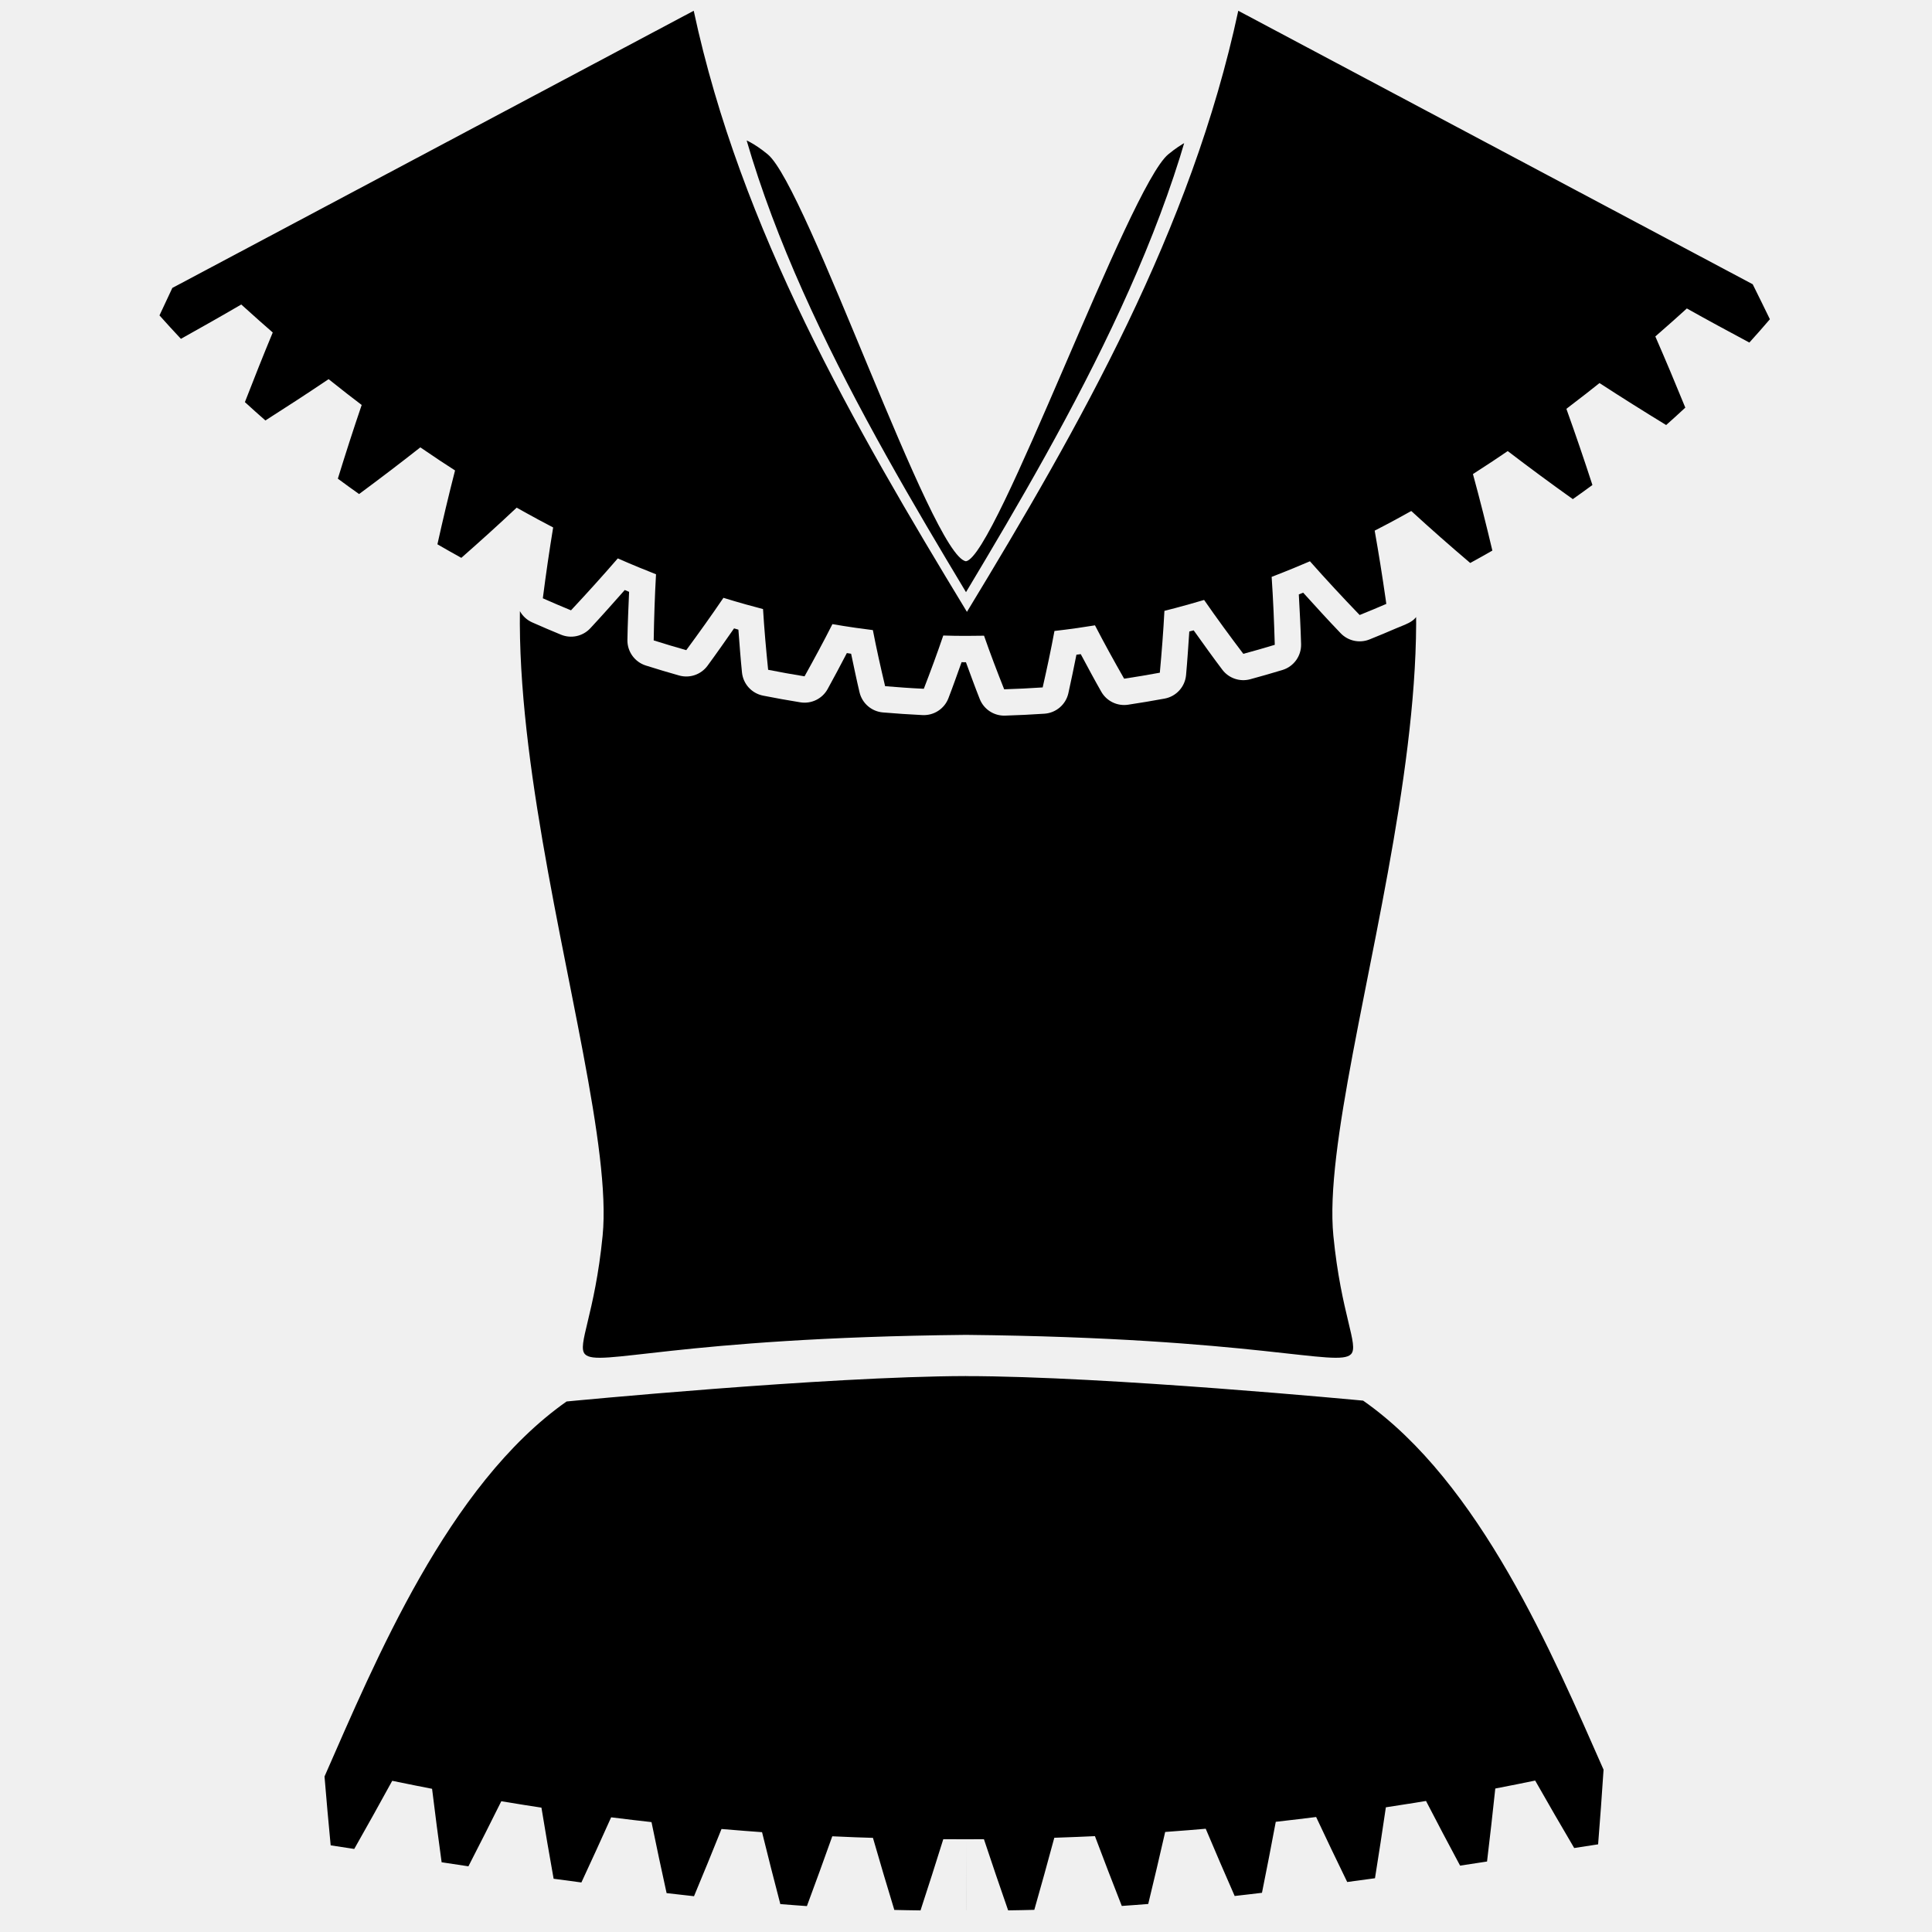
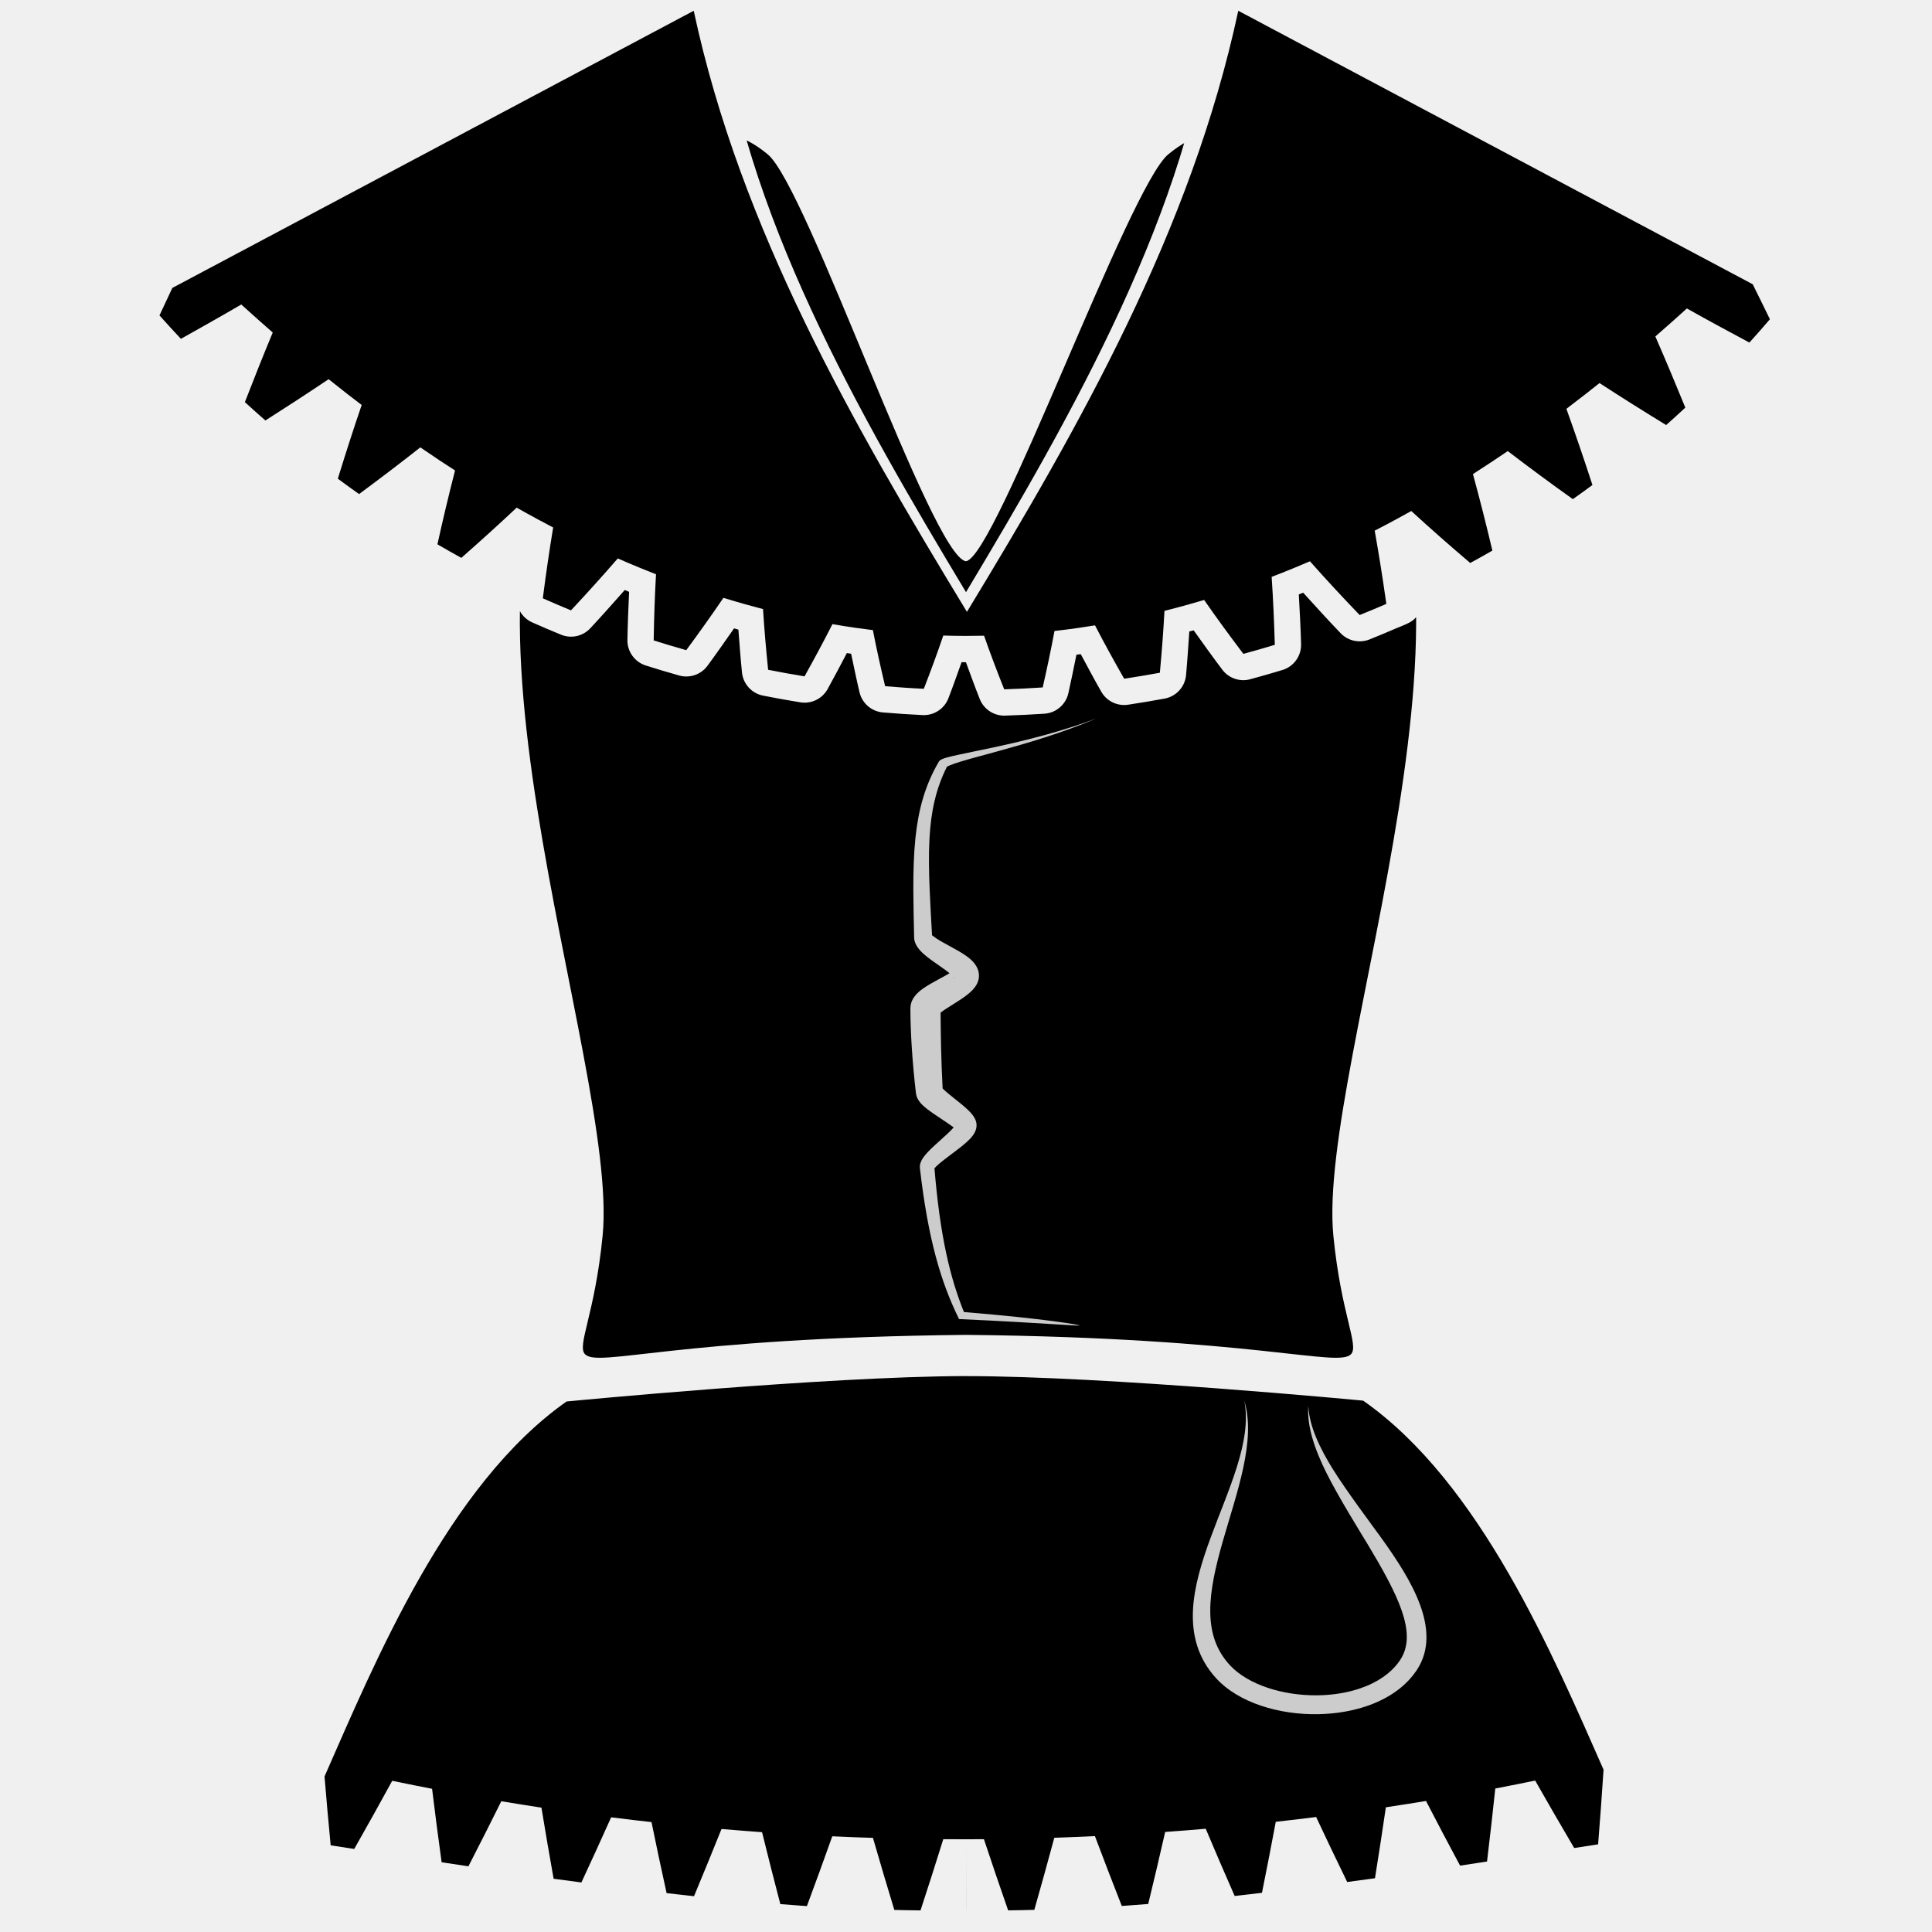
<svg xmlns="http://www.w3.org/2000/svg" xmlns:xlink="http://www.w3.org/1999/xlink" id="svg4689" version="1.1" viewBox="0 0 128 128" height="128" width="128">
  <defs id="defs4683">
    <linearGradient id="linearGradient887">
      <stop style="stop-color:#76d5a3;stop-opacity:1" offset="0" id="stop883" />
      <stop style="stop-color:#3cb215;stop-opacity:1" offset="1" id="stop885" />
    </linearGradient>
    <linearGradient xlink:href="#linearGradient887" id="linearGradient1023" gradientUnits="userSpaceOnUse" x1="25.958" y1="389.59" x2="25.958" y2="422.266" gradientTransform="translate(24.04163,0.3535534)" />
    <linearGradient id="linearGradient903-1">
      <stop style="stop-color:#6f6f6f;stop-opacity:1" offset="0" id="stop899-1" />
      <stop style="stop-color:#494949;stop-opacity:1" offset="1" id="stop901-30" />
    </linearGradient>
    <linearGradient xlink:href="#linearGradient903-1" id="linearGradient905-0" x1="70" y1="360.357" x2="79.121" y2="355" gradientUnits="userSpaceOnUse" />
    <linearGradient id="linearGradient903-4">
      <stop style="stop-color:#0958b8;stop-opacity:1" offset="0" id="stop899-14" />
      <stop style="stop-color:#0a2b8c;stop-opacity:1" offset="1" id="stop901-32" />
    </linearGradient>
    <linearGradient id="linearGradient887-4">
      <stop style="stop-color:#fff1b9;stop-opacity:1" offset="0" id="stop883-0" />
      <stop style="stop-color:#e8d376;stop-opacity:1" offset="1" id="stop885-4" />
    </linearGradient>
    <linearGradient xlink:href="#linearGradient887-4" id="linearGradient1028-4" gradientUnits="userSpaceOnUse" gradientTransform="translate(-89.89519,-137.9233)" x1="-8.886" y1="361.192" x2="-8.886" y2="383.013" />
    <linearGradient gradientTransform="translate(-50,-320)" gradientUnits="userSpaceOnUse" y2="355" x2="79.121" y1="360.357" x1="70" id="linearGradient905-2-8" xlink:href="#linearGradient903-4" />
    <clipPath clipPathUnits="userSpaceOnUse" id="clipPath1078-9">
      <path style="opacity:1;vector-effect:none;fill:#ba3420;fill-opacity:0.586;fill-rule:nonzero;stroke:#ffffff;stroke-width:0.25;stroke-linecap:round;stroke-linejoin:round;stroke-miterlimit:4;stroke-dasharray:none;stroke-dashoffset:0;stroke-opacity:0.934;paint-order:normal" d="m 9.9552727e-7,342.478 v 128 H 128 v -128 z M 49.148,343.23 a 0.625,0.625 0 0 1 0.604,0.492 c 2.744,12.691 8.251,23.433 14.139,33.973 5.887,-10.54 11.394,-21.282 14.139,-33.973 a 0.625,0.625 0 0 1 0.604,-0.492 0.625,0.625 0 0 1 0.301,0.072 l 29.896,15.893 a 0.625,0.625 0 0 1 0.178,0.963 c -11.15,12.798 -27.396,17.327 -45.002,19.441 a 0.625,0.625 0 0 1 -0.043,0.006 0.625,0.625 0 0 1 -0.02,0.002 0.625,0.625 0 0 1 -0.043,0.002 0.625,0.625 0 0 1 -0.039,-0.002 0.625,0.625 0 0 1 -0.023,0 0.625,0.625 0 0 1 -0.021,-0.002 c -0.014,-0.002 -0.027,-0.004 -0.041,-0.006 -17.606,-2.114 -33.852,-6.643 -45.002,-19.441 a 0.625,0.625 0 0 1 0.178,-0.963 l 29.896,-15.893 a 0.625,0.625 0 0 1 0.301,-0.072 z" id="path1080-4" />
    </clipPath>
    <clipPath clipPathUnits="userSpaceOnUse" id="clipPath2392">
      <path id="path2394" d="M -1.5416615e-4,342.478 V 470.478 H 128 V 342.478 H 79.097 c 0.118,0.028 0.232,0.071 0.34,0.127 l 28.098,14.938 c 0.265,0.141 0.48,0.362 0.613,0.631 0.314,0.635 0.632,1.275 0.945,1.924 0.248,0.514 0.168,1.125 -0.203,1.559 -0.377,0.441 -0.759,0.876 -1.146,1.304 -0.443,0.489 -1.162,0.614 -1.744,0.303 -0.845,-0.452 -1.688,-0.917 -2.531,-1.382 -0.067,0.06 -0.134,0.118 -0.201,0.177 0.42,0.98 0.84,1.961 1.243,2.948 0.225,0.553 0.086,1.187 -0.351,1.594 -0.356,0.332 -0.714,0.656 -1.072,0.974 -0.473,0.421 -1.165,0.483 -1.705,0.153 -0.941,-0.575 -1.87,-1.168 -2.797,-1.762 -0.01,0.007 -0.02,0.015 -0.031,0.022 -0.003,0.002 -0.006,0.003 -0.008,0.005 -0.057,0.044 -0.114,0.088 -0.171,0.132 0.373,1.065 0.747,2.131 1.097,3.206 0.191,0.588 -0.015,1.231 -0.512,1.599 -0.366,0.271 -0.734,0.534 -1.098,0.791 -0.498,0.352 -1.165,0.35 -1.662,-0.003 -0.932,-0.665 -1.846,-1.351 -2.758,-2.037 -0.072,0.048 -0.145,0.094 -0.217,0.142 0.28,1.065 0.561,2.13 0.815,3.204 0.145,0.618 -0.131,1.258 -0.681,1.575 -0.411,0.237 -0.824,0.469 -1.24,0.696 -0.522,0.284 -1.165,0.218 -1.618,-0.167 -0.843,-0.716 -1.044,-1.624 -1.864,-2.361 -0.074,0.04 -0.148,0.078 -0.222,0.118 0.152,0.903 0.162,1.857 0.292,2.768 0.27,0.087 -0.044,0.544 -0.031,0.635 0.012,0.91 -0.665,1.042 -1.257,1.299 -0.495,0.215 -0.993,0.423 -1.493,0.623 -0.543,0.217 -1.164,0.084 -1.57,-0.338 -0.698,-0.725 -1.374,-1.471 -2.05,-2.217 -0.079,0.033 -0.159,0.063 -0.238,0.095 0.049,0.904 0.099,1.809 0.124,2.713 0.018,0.648 -0.399,1.227 -1.019,1.415 -0.585,0.177 -1.171,0.346 -1.762,0.506 -0.565,0.152 -1.167,-0.053 -1.52,-0.52 -0.534,-0.706 -1.049,-1.429 -1.565,-2.151 -0.015,0.004 -0.03,0.007 -0.045,0.011 -9.89e-4,2.8e-4 -0.002,-2.8e-4 -0.003,0 -0.064,0.018 -0.128,0.034 -0.192,0.051 -0.054,0.796 -0.105,1.593 -0.177,2.383 -0.059,0.642 -0.538,1.166 -1.172,1.282 -0.658,0.12 -1.325,0.235 -2,0.335 -0.585,0.086 -1.164,-0.195 -1.457,-0.708 -0.386,-0.676 -0.753,-1.367 -1.122,-2.055 -0.079,0.011 -0.158,0.02 -0.237,0.031 -0.143,0.704 -0.283,1.409 -0.441,2.106 -0.14,0.619 -0.67,1.072 -1.303,1.116 -0.719,0.049 -1.438,0.082 -2.156,0.105 -0.604,0.019 -1.156,-0.343 -1.38,-0.905 -0.263,-0.662 -0.507,-1.338 -0.755,-2.011 -0.025,2e-5 -0.055,2.5e-4 -0.098,0 -0.047,-9e-5 -0.093,-0.003 -0.14,-0.003 -0.237,0.66 -0.469,1.322 -0.72,1.972 -0.223,0.577 -0.79,0.946 -1.407,0.918 -0.73,-0.034 -1.452,-0.086 -2.167,-0.145 -0.62,-0.051 -1.137,-0.496 -1.28,-1.101 -0.165,-0.696 -0.31,-1.401 -0.459,-2.105 -0.078,-0.011 -0.156,-0.025 -0.233,-0.037 -0.347,0.66 -0.692,1.322 -1.053,1.971 -0.294,0.528 -0.888,0.816 -1.485,0.72 -0.681,-0.11 -1.36,-0.231 -2.039,-0.366 -0.62,-0.123 -1.088,-0.636 -1.151,-1.266 -0.079,-0.775 -0.136,-1.557 -0.196,-2.338 -0.079,-0.022 -0.158,-0.047 -0.237,-0.069 -0.479,0.685 -0.957,1.371 -1.451,2.042 -0.355,0.483 -0.972,0.694 -1.549,0.531 -0.609,-0.172 -1.216,-0.353 -1.823,-0.546 -0.605,-0.193 -1.012,-0.759 -1.002,-1.394 0.015,-0.876 0.054,-1.753 0.092,-2.629 -0.079,-0.033 -0.158,-0.067 -0.237,-0.1 -0.623,0.703 -1.244,1.406 -1.884,2.092 -0.408,0.437 -1.044,0.577 -1.597,0.349 -0.525,-0.216 -1.052,-0.44 -1.576,-0.673 -0.58,-0.259 -0.922,-0.867 -0.841,-1.497 -0.004,0.028 -0.002,0.007 0.006,-0.056 0.122,-0.951 0.268,-1.892 0.414,-2.834 -0.006,-0.004 -0.013,-0.007 -0.019,-0.011 -0.067,-0.036 -0.134,-0.074 -0.201,-0.111 -0.754,0.695 -1.509,1.389 -2.278,2.066 -0.454,0.399 -1.11,0.472 -1.641,0.18 -0.449,-0.247 -0.895,-0.5 -1.338,-0.758 -0.539,-0.315 -0.813,-0.943 -0.678,-1.552 0.228,-1.028 0.48,-2.05 0.733,-3.071 -0.072,-0.048 -0.141,-0.097 -0.213,-0.145 -0.842,0.652 -1.685,1.303 -2.541,1.937 -0.497,0.368 -1.175,0.377 -1.681,0.021 -0.404,-0.284 -0.8,-0.573 -1.188,-0.86 -0.491,-0.363 -0.7,-0.996 -0.52,-1.58 0.318,-1.03 0.657,-2.055 0.997,-3.079 -0.069,-0.054 -0.137,-0.11 -0.206,-0.164 -0.864,0.572 -1.728,1.144 -2.6,1.7 -0.538,0.343 -1.238,0.289 -1.718,-0.13 -0.386,-0.337 -0.768,-0.679 -1.146,-1.026 -0.437,-0.4 -0.583,-1.027 -0.369,-1.58 0.373,-0.96 0.761,-1.917 1.15,-2.873 -0.066,-0.059 -0.131,-0.118 -0.196,-0.177 -0.801,0.46 -1.604,0.92 -2.406,1.369 -0.576,0.323 -1.298,0.211 -1.75,-0.271 -0.402,-0.428 -0.801,-0.865 -1.196,-1.309 -0.379,-0.426 -0.47,-1.037 -0.232,-1.555 0.236,-0.513 0.474,-1.014 0.707,-1.51 0.132,-0.281 0.352,-0.513 0.626,-0.659 l 28.478,-15.139 c 0.105,-0.056 0.217,-0.099 0.333,-0.127 z m 49.357,0 c 0.537,0.13 0.951,0.555 1.068,1.095 1.145,11.141 7.732,22.514 13.466,32.057 5.719,-9.537 12.319,-21.064 13.466,-32.057 0.116,-0.54 0.532,-0.966 1.069,-1.095 z" style="opacity:1;vector-effect:none;fill:#ba3420;fill-opacity:0.586;fill-rule:nonzero;stroke:#ffffff;stroke-width:0.25;stroke-linecap:round;stroke-linejoin:round;stroke-miterlimit:4;stroke-dasharray:none;stroke-dashoffset:0;stroke-opacity:0.934;paint-order:normal" />
    </clipPath>
  </defs>
  <g style="opacity:1" transform="translate(0,-536.7083)" id="layer1">
    <use style="display:inline" x="0" y="0" xlink:href="#use957" id="use959" transform="translate(0,169.7083)" width="100%" height="100%" />
    <use x="0" y="0" xlink:href="#use959" id="use962" transform="matrix(-1,0,0,1,128,0)" width="100%" height="100%" />
  </g>
  <g transform="translate(0,-372)" id="layer4" style="display:inline">
    <use x="0" y="0" xlink:href="#use955" id="use957" width="100%" height="100%" transform="translate(0,5)" />
    <use x="0" y="0" xlink:href="#use953" id="use955" width="100%" height="100%" transform="translate(0,5)" />
    <use x="0" y="0" xlink:href="#use951" id="use953" width="100%" height="100%" transform="translate(0,5)" />
    <path transform="matrix(1.212977,0,0,1.212977,-13.49786,-44.39784)" style="opacity:1;vector-effect:none;fill:#000000;fill-opacity:1;fill-rule:nonzero;stroke:none;stroke-width:0.206;stroke-linecap:round;stroke-linejoin:round;stroke-miterlimit:4;stroke-dasharray:none;stroke-dashoffset:0;stroke-opacity:1;paint-order:normal" clip-path="url(#clipPath2392)" d="m 84.92,417.251 c 0.452,-0.476 -0.541,-2.165 -0.964,-6.472 -0.928,-9.447 10.3,-37.388 0.446,-45.991 -4.857,-4.241 -3.57,-17.908 -9.461,-13.075 -2.154,1.767 -9.408,21.99 -11.051,22.228 -1.861,-0.238 -8.678,-20.461 -10.832,-22.228 -5.892,-4.833 -4.604,8.834 -9.461,13.075 -9.853,8.603 1.375,36.544 0.446,45.991 -0.423,4.307 -1.416,5.995 -0.964,6.472 0.714,0.753 4.927,-0.894 20.811,-1.055 15.883,0.161 20.315,1.808 21.029,1.055 z" id="path5060" />
    <use x="0" y="0" xlink:href="#use949" id="use951" width="100%" height="100%" transform="translate(0,5)" />
    <use x="0" y="0" xlink:href="#path919" id="use949" width="100%" height="100%" transform="translate(0,5)" />
    <path id="path919" d="m 105.456,560.534 c 5.657,-1.319 13.108,-2.896 19.085,-6.187 L 119.591,538.045 c -5.854,2.38 -4.238,1.952 -10.6,4.411 z" style="opacity:1;vector-effect:none;fill:#a0a0a0;fill-opacity:1;fill-rule:nonzero;stroke:#000000;stroke-width:2;stroke-linecap:round;stroke-linejoin:round;stroke-miterlimit:4;stroke-dasharray:none;stroke-dashoffset:0;stroke-opacity:1;paint-order:normal" />
    <g style="opacity:1" transform="translate(-148.7811,-274.6184)" id="layer1-7" />
    <g transform="translate(-148.7811,-109.9101)" id="layer3-0" style="opacity:1" />
    <g transform="translate(-148.7811,-109.9101)" id="layer2-9" style="opacity:1" />
    <circle style="opacity:1;fill:#c18e1c;fill-opacity:1;stroke:#000000;stroke-width:0.25;stroke-linecap:round;stroke-linejoin:round" id="circle2495" cx="-22.037" cy="389.549" r="9.091" />
    <circle r="9.091" cy="413.02" cx="-22.037" id="circle2544" style="opacity:1;fill:#3db217;fill-opacity:1;stroke:#000000;stroke-width:0.25;stroke-linecap:round;stroke-linejoin:round" />
    <circle style="opacity:1;fill:#6f6f6f;fill-opacity:1;stroke:#000000;stroke-width:0.25;stroke-linecap:round;stroke-linejoin:round" id="circle2546" cx="-22.037" cy="436.49" r="9.091" />
    <circle r="9.091" cy="459.961" cx="-22.037" id="circle2548" style="opacity:1;fill:#ba3420;fill-opacity:1;stroke:#000000;stroke-width:0.25;stroke-linecap:round;stroke-linejoin:round" />
    <circle style="opacity:1;vector-effect:none;fill:#0958b8;fill-opacity:1;stroke:#000000;stroke-width:0.025;stroke-linecap:round;stroke-linejoin:round;stroke-miterlimit:4;stroke-dasharray:none;stroke-dashoffset:0;stroke-opacity:1" id="circle2550" cx="-22.037" cy="483.432" r="9.091" />
    <path d="m -38.638,389.388 c 4e-6,5.021 -4.07,9.091 -9.091,9.091 -5.021,0 -9.091,-4.07 -9.091,-9.091 10e-7,-5.021 4.07,-9.091 9.091,-9.091 5.021,0 9.091,4.07 9.091,9.091" style="opacity:1;fill:none;fill-opacity:1;stroke:#000000;stroke-width:5;stroke-linecap:round;stroke-linejoin:round;stroke-miterlimit:4;stroke-dasharray:none" id="circle2495-7" />
    <path d="m -38.638,389.388 c 4e-6,5.021 -4.07,9.091 -9.091,9.091 -5.021,0 -9.091,-4.07 -9.091,-9.091 10e-7,-5.021 4.07,-9.091 9.091,-9.091 5.021,0 9.091,4.07 9.091,9.091" style="opacity:1;fill:none;fill-opacity:1;stroke:#000000;stroke-width:5;stroke-linecap:round;stroke-linejoin:round;stroke-miterlimit:4;stroke-dasharray:none" id="circle2495-7-0" />
    <path transform="translate(3.75,213.7141)" id="path5084" d="m 64,453.154 c 38.303,-2.218 45.495,-32.576 41.182,-59.718 C 102.543,376.822 87.045,364.673 64,364.268 m 0,88.887 C 25.697,450.936 18.506,420.579 22.818,393.436 25.457,376.822 40.955,364.673 64,364.268" style="opacity:1;vector-effect:none;fill:#333333;fill-opacity:1;fill-rule:nonzero;stroke:#333333;stroke-width:1;stroke-linecap:round;stroke-linejoin:round;stroke-miterlimit:4;stroke-dasharray:none;stroke-dashoffset:0;stroke-opacity:1;paint-order:normal" />
    <use x="0" y="0" xlink:href="#use957" id="use964" transform="matrix(-1,0,0,1,128,0)" width="100%" height="100%" />
    <use x="0" y="0" xlink:href="#use955" id="use966" transform="matrix(-1,0,0,1,128,0)" width="100%" height="100%" />
    <use x="0" y="0" xlink:href="#use953" id="use968" transform="matrix(-1,0,0,1,128,0)" width="100%" height="100%" />
    <use x="0" y="0" xlink:href="#use951" id="use970" transform="matrix(-1,0,0,1,128,0)" width="100%" height="100%" />
    <use x="0" y="0" xlink:href="#use949" id="use972" transform="matrix(-1,0,0,1,128,0)" width="100%" height="100%" />
    <use x="0" y="0" xlink:href="#path919" id="use974" transform="matrix(-1,0,0,1,128,0)" width="100%" height="100%" />
    <path style="opacity:1;vector-effect:none;fill:#3a3a3a;fill-opacity:1;fill-rule:nonzero;stroke:#000000;stroke-width:0.25;stroke-linecap:round;stroke-linejoin:round;stroke-miterlimit:4;stroke-dasharray:none;stroke-dashoffset:0;stroke-opacity:1;paint-order:normal" d="m -4.708,506.963 1.261,-1.7e-4 v 2.435 1.009 l -2.579,1.7e-4 z m -4.836,3.444 v -3.444 h 0.972 l 1.398,3.444 z" id="path956" />
    <path style="opacity:1;vector-effect:none;fill:#3a3a3a;fill-opacity:1;fill-rule:nonzero;stroke:#000000;stroke-width:0.25;stroke-linecap:round;stroke-linejoin:round;stroke-miterlimit:4;stroke-dasharray:none;stroke-dashoffset:0;stroke-opacity:1;paint-order:normal" d="m 52.778,486.865 c 0.414,0.064 0.828,0.128 1.243,0.19 l -0.365,2.41 -0.151,0.999 c -0.856,-0.13 -1.712,-0.263 -2.566,-0.398 0.616,-1.066 1.23,-2.132 1.839,-3.201 z m -5.326,2.636 0.556,-3.399 c 0.32,0.052 0.64,0.104 0.959,0.156 0.275,1.208 0.552,2.416 0.833,3.625 -0.784,-0.126 -1.567,-0.254 -2.348,-0.382 z m 11.334,-1.768 c 0.414,0.054 0.828,0.108 1.241,0.159 l -0.302,2.417 -0.125,1.002 c -0.862,-0.107 -1.724,-0.221 -2.583,-0.339 0.596,-1.078 1.186,-2.157 1.769,-3.239 z m -5.281,2.73 0.516,-3.409 c 0.319,0.048 0.639,0.096 0.958,0.144 0.291,1.205 0.587,2.409 0.89,3.613 -0.789,-0.113 -1.577,-0.229 -2.365,-0.348 z m 11.281,-2.046 c 0.413,0.039 0.827,0.076 1.24,0.11 l -0.204,2.424 -0.084,1.005 c -0.868,-0.073 -1.736,-0.154 -2.602,-0.243 0.56,-1.096 1.111,-2.195 1.65,-3.297 z m -5.186,2.894 0.427,-3.419 c 0.319,0.04 0.638,0.079 0.957,0.117 0.323,1.195 0.655,2.389 0.997,3.581 -0.795,-0.088 -1.589,-0.181 -2.381,-0.28 z m 11.181,-2.481 c 0.413,0.017 0.826,0.032 1.239,0.043 l -0.071,2.432 -0.029,1.008 c -0.875,-0.026 -1.748,-0.063 -2.62,-0.11 0.508,-1.121 1.002,-2.245 1.481,-3.373 z m -5.043,3.126 0.288,-3.429 c 0.319,0.027 0.637,0.052 0.956,0.077 0.371,1.179 0.755,2.355 1.154,3.53 -0.8,-0.051 -1.6,-0.111 -2.398,-0.178 z m 11.027,-3.073 c 0.412,-0.011 0.823,-0.025 1.235,-0.043 l 0.103,2.435 0.043,1.009 c -0.879,0.037 -1.759,0.06 -2.638,0.068 0.438,-1.153 0.857,-2.309 1.258,-3.469 z m -4.846,3.43 0.1,-3.44 c 0.318,0.009 0.637,0.017 0.955,0.023 0.436,1.156 0.888,2.309 1.359,3.459 -0.806,-0.004 -1.611,-0.018 -2.415,-0.042 z m 10.805,-3.819 c 0.409,-0.043 0.818,-0.089 1.226,-0.139 l 0.296,2.418 0.123,1.002 c -0.874,0.107 -1.751,0.199 -2.628,0.276 0.348,-1.184 0.676,-2.37 0.984,-3.557 z m -4.579,3.79 -0.146,-3.443 c 0.317,-0.013 0.635,-0.029 0.952,-0.046 0.519,1.122 1.058,2.239 1.617,3.351 -0.807,0.059 -1.615,0.105 -2.423,0.139 z m 10.475,-4.656 c 0.403,-0.077 0.805,-0.157 1.207,-0.241 l 0.498,2.382 0.206,0.987 c -0.863,0.181 -1.728,0.346 -2.597,0.495 0.25,-1.208 0.479,-2.415 0.685,-3.623 z m -4.252,4.147 -0.418,-3.42 c 0.315,-0.038 0.629,-0.079 0.943,-0.121 0.606,1.077 1.233,2.146 1.881,3.207 -0.8,0.124 -1.602,0.236 -2.406,0.334 z m 10.036,-5.514 c 0.394,-0.112 0.786,-0.228 1.177,-0.347 l 0.71,2.326 0.294,0.964 c -0.844,0.258 -1.692,0.499 -2.545,0.723 0.144,-1.224 0.265,-2.446 0.363,-3.666 z m -3.873,4.495 -0.705,-3.369 c 0.31,-0.065 0.619,-0.131 0.927,-0.2 0.694,1.02 1.41,2.031 2.147,3.03 -0.787,0.193 -1.577,0.373 -2.37,0.539 z m 9.495,-6.386 c 0.381,-0.149 0.76,-0.302 1.138,-0.459 l 0.932,2.25 0.386,0.932 c -0.818,0.338 -1.642,0.659 -2.471,0.962 0.029,-1.232 0.035,-2.461 0.016,-3.685 z m -3.44,4.833 -1.005,-3.289 c 0.302,-0.092 0.603,-0.187 0.903,-0.283 0.783,0.952 1.588,1.893 2.415,2.82 -0.767,0.265 -1.538,0.516 -2.314,0.753 z" id="path967" transform="translate(-3.107233,26.08991)" />
-     <path style="opacity:1;vector-effect:none;fill:#000000;fill-opacity:1;fill-rule:nonzero;stroke:none;stroke-width:0.25;stroke-linecap:round;stroke-linejoin:round;stroke-miterlimit:4;stroke-dasharray:none;stroke-dashoffset:0;stroke-opacity:1;paint-order:normal" d="M 45.961 0.713 L 11.418 19.076 C 11.133 19.682 10.847 20.287 10.566 20.896 C 11.035 21.423 11.509 21.94 11.986 22.449 C 13.326 21.7 14.663 20.946 15.984 20.174 C 16.374 20.527 16.765 20.878 17.158 21.227 C 17.462 21.495 17.765 21.763 18.07 22.029 C 17.435 23.555 16.825 25.095 16.225 26.641 C 16.675 27.053 17.127 27.459 17.584 27.857 C 18.993 26.959 20.392 26.05 21.771 25.121 C 22.18 25.448 22.591 25.773 23.004 26.094 C 23.322 26.341 23.642 26.586 23.963 26.83 C 23.411 28.446 22.888 30.075 22.383 31.713 C 22.85 32.058 23.319 32.4 23.791 32.732 C 25.16 31.718 26.516 30.689 27.848 29.639 C 28.277 29.933 28.707 30.225 29.141 30.512 C 29.475 30.733 29.811 30.951 30.148 31.168 C 29.732 32.787 29.344 34.42 28.98 36.061 C 29.506 36.367 30.034 36.667 30.564 36.959 C 31.807 35.867 33.032 34.761 34.23 33.633 C 34.681 33.888 35.134 34.137 35.59 34.383 L 35.59 34.385 C 35.941 34.574 36.294 34.761 36.648 34.945 C 36.397 36.477 36.171 38.018 35.973 39.568 C 35.97 39.592 35.968 39.615 35.965 39.639 C 36.584 39.914 37.206 40.179 37.83 40.436 C 38.886 39.305 39.923 38.161 40.93 36.996 C 41.402 37.203 41.878 37.405 42.355 37.602 C 42.723 37.753 43.093 37.902 43.463 38.047 C 43.38 39.501 43.334 40.962 43.309 42.428 C 44.026 42.655 44.745 42.87 45.467 43.074 C 46.31 41.929 47.136 40.776 47.93 39.607 C 48.421 39.759 48.914 39.904 49.408 40.043 C 49.789 40.15 50.17 40.252 50.553 40.352 C 50.635 41.691 50.754 43.033 50.891 44.375 C 51.693 44.534 52.497 44.678 53.303 44.809 C 53.94 43.663 54.562 42.512 55.15 41.35 C 55.653 41.437 56.157 41.517 56.662 41.59 C 57.051 41.646 57.44 41.698 57.83 41.746 C 58.07 42.986 58.347 44.224 58.641 45.461 C 59.495 45.532 60.35 45.594 61.205 45.633 C 61.657 44.462 62.093 43.288 62.494 42.105 C 62.958 42.12 63.421 42.128 63.885 42.129 C 63.929 42.129 63.975 42.129 64.02 42.129 C 64.412 42.13 64.803 42.126 65.195 42.117 C 65.609 43.307 66.061 44.49 66.529 45.668 C 67.381 45.642 68.231 45.601 69.08 45.543 C 69.363 44.297 69.63 43.051 69.861 41.803 C 70.367 41.745 70.872 41.681 71.377 41.609 C 71.766 41.554 72.157 41.494 72.545 41.43 C 73.159 42.618 73.809 43.795 74.477 44.965 C 75.267 44.848 76.056 44.712 76.842 44.568 C 76.967 43.202 77.075 41.834 77.146 40.471 C 77.643 40.346 78.139 40.214 78.633 40.076 L 78.633 40.078 C 79.014 39.972 79.396 39.862 79.775 39.748 C 80.61 40.954 81.482 42.14 82.373 43.318 C 83.071 43.13 83.765 42.931 84.457 42.721 C 84.415 41.215 84.351 39.713 84.25 38.219 C 84.731 38.034 85.211 37.844 85.688 37.648 C 86.055 37.497 86.422 37.343 86.787 37.186 C 87.854 38.393 88.956 39.578 90.08 40.746 C 90.671 40.509 91.26 40.264 91.846 40.01 C 91.829 39.892 91.814 39.774 91.797 39.656 C 91.581 38.148 91.34 36.647 91.076 35.156 C 91.536 34.92 91.994 34.68 92.449 34.434 C 92.8 34.244 93.152 34.051 93.5 33.855 C 94.776 35.025 96.079 36.172 97.406 37.299 C 97.898 37.031 98.387 36.757 98.873 36.477 C 98.471 34.776 98.044 33.086 97.586 31.408 C 98.023 31.129 98.46 30.844 98.893 30.557 C 99.227 30.335 99.559 30.111 99.891 29.885 C 101.305 30.967 102.744 32.028 104.203 33.068 C 104.638 32.761 105.072 32.451 105.502 32.133 C 104.951 30.439 104.377 28.756 103.777 27.086 C 104.193 26.771 104.608 26.451 105.02 26.129 L 105.02 26.131 C 105.337 25.883 105.655 25.631 105.971 25.379 C 107.425 26.325 108.899 27.25 110.387 28.16 C 110.813 27.781 111.237 27.397 111.656 27.006 C 111.011 25.424 110.351 23.851 109.67 22.291 C 110.066 21.946 110.461 21.6 110.854 21.25 C 111.156 20.98 111.458 20.708 111.758 20.436 C 113.127 21.205 114.511 21.953 115.9 22.695 C 116.359 22.189 116.812 21.673 117.26 21.15 C 116.885 20.374 116.503 19.603 116.121 18.832 L 82.039 0.713 C 78.932 15.223 71.572 28.165 64.062 40.537 C 56.553 28.165 49.068 15.223 45.961 0.713 z " transform="translate(0,372)" id="path954" />
-     <rect style="opacity:1;vector-effect:none;fill:#000000;fill-opacity:1;fill-rule:nonzero;stroke:none;stroke-width:0.25;stroke-linecap:round;stroke-linejoin:round;stroke-miterlimit:4;stroke-dasharray:none;stroke-dashoffset:0;stroke-opacity:1;paint-order:normal" id="rect1015" width="128" height="5" x="-128" y="351" transform="scale(-1,1)" />
-     <path style="opacity:1;vector-effect:none;fill:#000000;fill-opacity:1;fill-rule:nonzero;stroke:none;stroke-width:0.25;stroke-linecap:round;stroke-linejoin:round;stroke-miterlimit:4;stroke-dasharray:none;stroke-dashoffset:0;stroke-opacity:1;paint-order:normal" clip-path="none" d="M 64,91.168 C 54.703,91.188 37.537,92.852 37.537,92.852 29.666,98.387 24.851,110.086 21.5,117.697 c 0.126,1.52 0.26,3.041 0.408,4.562 0.52,0.079 1.042,0.159 1.562,0.238 0.85,-1.5 1.691,-3.004 2.516,-4.514 0.496,0.103 0.993,0.204 1.49,0.303 0.383,0.076 0.767,0.152 1.15,0.227 0.197,1.622 0.41,3.244 0.633,4.867 0.592,0.09 1.183,0.178 1.775,0.268 0.736,-1.433 1.464,-2.87 2.178,-4.311 0.5,0.083 1.001,0.165 1.502,0.244 0.386,0.061 0.772,0.121 1.158,0.18 0.255,1.571 0.527,3.141 0.807,4.711 0.613,0.086 1.227,0.163 1.84,0.246 0.666,-1.436 1.327,-2.874 1.971,-4.316 0.503,0.063 1.006,0.125 1.51,0.184 0.388,0.046 0.776,0.09 1.164,0.133 0.319,1.569 0.656,3.138 1,4.705 0.605,0.07 1.211,0.141 1.816,0.205 0.617,-1.482 1.228,-2.965 1.822,-4.453 0.505,0.043 1.01,0.084 1.516,0.123 0.39,0.03 0.78,0.06 1.17,0.088 0.39,1.589 0.796,3.177 1.211,4.764 0.587,0.044 1.173,0.095 1.76,0.133 0.571,-1.54 1.134,-3.08 1.682,-4.625 0.506,0.023 1.013,0.045 1.52,0.065 0.391,0.015 0.783,0.027 1.174,0.039 0.458,1.594 0.932,3.185 1.416,4.775 0.579,0.013 1.157,0.026 1.736,0.031 0.513,-1.571 1.019,-3.142 1.508,-4.717 0.507,0.004 1.015,0.005 1.521,0.004 0.391,-5.8e-4 0.781,-0.001 1.172,-0.004 0.52,1.574 1.058,3.145 1.604,4.715 0.579,-0.005 1.157,-0.022 1.734,-0.035 0.452,-1.59 0.897,-3.182 1.324,-4.775 0.507,-0.017 1.013,-0.036 1.52,-0.057 0.391,-0.016 0.781,-0.033 1.172,-0.051 0.579,1.545 1.176,3.086 1.779,4.625 0.585,-0.038 1.168,-0.086 1.752,-0.131 0.385,-1.59 0.762,-3.18 1.123,-4.771 0.506,-0.036 1.01,-0.075 1.516,-0.115 0.39,-0.031 0.78,-0.064 1.17,-0.098 0.625,1.489 1.269,2.973 1.918,4.455 0.603,-0.065 1.206,-0.141 1.809,-0.211 0.314,-1.568 0.623,-3.134 0.914,-4.703 0.504,-0.056 1.006,-0.115 1.51,-0.176 0.388,-0.047 0.776,-0.094 1.164,-0.143 0.672,1.44 1.363,2.874 2.059,4.307 0.613,-0.084 1.227,-0.163 1.84,-0.25 0.25,-1.566 0.493,-3.133 0.721,-4.699 0.501,-0.076 1.001,-0.154 1.502,-0.234 v 0.002 c 0.386,-0.062 0.772,-0.125 1.158,-0.189 0.739,1.433 1.495,2.86 2.258,4.285 0.595,-0.091 1.19,-0.181 1.785,-0.273 0.193,-1.612 0.378,-3.224 0.547,-4.836 0.498,-0.096 0.995,-0.193 1.492,-0.293 0.383,-0.077 0.767,-0.155 1.15,-0.234 0.848,1.495 1.711,2.984 2.586,4.469 0.528,-0.082 1.056,-0.163 1.584,-0.244 0.133,-1.65 0.253,-3.299 0.361,-4.947 -3.361,-7.61 -8.169,-19.018 -15.928,-24.449 0,0 -17.013,-1.625 -26.311,-1.625 z m 0.016,30.688 0.004,3.705 0.002,0.998 c 6.52e-4,1e-5 0.001,-10e-6 0.002,0 z m -14.697,-0.557 z m -14.604,-1.717 z" transform="translate(0,372)" id="path1082" />
+     <path style="opacity:1;vector-effect:none;fill:#000000;fill-opacity:1;fill-rule:nonzero;stroke:none;stroke-width:0.25;stroke-linecap:round;stroke-linejoin:round;stroke-miterlimit:4;stroke-dasharray:none;stroke-dashoffset:0;stroke-opacity:1;paint-order:normal" d="M 45.961,0.713 11.418,19.076 c -0.285,0.606 -0.571,1.211 -0.852,1.82 0.468,0.526 0.942,1.044 1.42,1.553 1.339,-0.749 2.677,-1.503 3.998,-2.275 0.39,0.353 0.78,0.704 1.174,1.053 0.303,0.269 0.606,0.537 0.912,0.803 -0.635,1.526 -1.246,3.065 -1.846,4.611 0.45,0.412 0.903,0.818 1.359,1.217 1.409,-0.898 2.808,-1.807 4.188,-2.736 0.409,0.327 0.82,0.652 1.232,0.973 0.318,0.248 0.638,0.493 0.959,0.736 -0.552,1.616 -1.075,3.245 -1.58,4.883 0.467,0.345 0.936,0.688 1.408,1.02 1.369,-1.015 2.725,-2.044 4.057,-3.094 0.429,0.294 0.859,0.586 1.293,0.873 0.334,0.221 0.671,0.44 1.008,0.656 -0.417,1.619 -0.804,3.252 -1.168,4.893 0.526,0.307 1.054,0.607 1.584,0.898 1.242,-1.092 2.467,-2.198 3.666,-3.326 0.451,0.255 0.904,0.504 1.359,0.75 v 0.002 c 0.351,0.19 0.704,0.376 1.059,0.561 -0.252,1.532 -0.477,3.072 -0.676,4.623 -0.003,0.023 -0.005,0.047 -0.008,0.07 0.619,0.275 1.241,0.54 1.865,0.797 1.056,-1.131 2.093,-2.275 3.1,-3.439 0.473,0.207 0.949,0.409 1.426,0.605 0.368,0.151 0.737,0.301 1.107,0.445 -0.083,1.454 -0.129,2.915 -0.154,4.381 0.717,0.228 1.437,0.443 2.158,0.646 0.843,-1.145 1.669,-2.298 2.463,-3.467 0.491,0.151 0.984,0.297 1.479,0.436 0.381,0.107 0.762,0.209 1.145,0.309 0.082,1.339 0.201,2.681 0.338,4.023 0.803,0.159 1.607,0.303 2.412,0.434 0.637,-1.146 1.259,-2.296 1.848,-3.459 0.503,0.087 1.007,0.167 1.512,0.24 0.389,0.057 0.778,0.108 1.168,0.156 0.24,1.239 0.517,2.478 0.811,3.715 0.855,0.071 1.709,0.133 2.564,0.172 0.452,-1.171 0.888,-2.345 1.289,-3.527 0.464,0.014 0.927,0.023 1.391,0.023 0.045,2.55e-4 0.09,-1.33e-4 0.135,0 0.392,0.001 0.784,-0.003 1.176,-0.012 0.414,1.19 0.866,2.373 1.334,3.551 0.852,-0.026 1.701,-0.067 2.551,-0.125 0.283,-1.246 0.55,-2.492 0.781,-3.74 0.506,-0.058 1.011,-0.121 1.516,-0.193 0.389,-0.056 0.78,-0.116 1.168,-0.18 0.614,1.189 1.264,2.365 1.932,3.535 0.79,-0.117 1.579,-0.253 2.365,-0.396 0.126,-1.367 0.233,-2.734 0.305,-4.098 0.497,-0.125 0.992,-0.257 1.486,-0.395 v 0.002 c 0.381,-0.106 0.763,-0.216 1.143,-0.33 0.835,1.206 1.706,2.392 2.598,3.57 0.698,-0.188 1.392,-0.387 2.084,-0.598 C 84.415,41.215 84.351,39.713 84.25,38.219 c 0.481,-0.184 0.961,-0.375 1.438,-0.57 0.368,-0.151 0.734,-0.305 1.1,-0.463 1.067,1.208 2.169,2.392 3.293,3.561 0.591,-0.237 1.18,-0.482 1.766,-0.736 -0.016,-0.118 -0.032,-0.236 -0.049,-0.354 -0.215,-1.509 -0.456,-3.009 -0.721,-4.5 0.46,-0.237 0.918,-0.477 1.373,-0.723 0.351,-0.19 0.702,-0.383 1.051,-0.578 1.276,1.17 2.579,2.316 3.906,3.443 0.492,-0.268 0.981,-0.542 1.467,-0.822 -0.402,-1.701 -0.83,-3.391 -1.287,-5.068 0.437,-0.279 0.874,-0.564 1.307,-0.852 0.334,-0.222 0.667,-0.446 0.998,-0.672 1.414,1.082 2.853,2.143 4.312,3.184 0.435,-0.307 0.869,-0.617 1.299,-0.936 -0.551,-1.694 -1.125,-3.377 -1.725,-5.047 0.416,-0.315 0.83,-0.635 1.242,-0.957 v 0.002 c 0.318,-0.248 0.636,-0.5 0.951,-0.752 1.455,0.946 2.928,1.871 4.416,2.781 0.427,-0.379 0.85,-0.763 1.27,-1.154 -0.645,-1.581 -1.305,-3.155 -1.986,-4.715 0.396,-0.345 0.791,-0.691 1.184,-1.041 0.303,-0.27 0.604,-0.542 0.904,-0.814 1.369,0.769 2.754,1.518 4.143,2.26 0.459,-0.507 0.912,-1.022 1.359,-1.545 -0.375,-0.777 -0.757,-1.547 -1.139,-2.318 L 82.039,0.713 C 78.932,15.223 71.572,28.165 64.062,40.537 56.553,28.165 49.068,15.223 45.961,0.713 Z" transform="translate(0,372)" id="path954" />
+     <rect style="opacity:1;vector-effect:none;fill:#000000;fill-opacity:1;fill-rule:nonzero;stroke:none;stroke-width:0.25;stroke-linecap:round;stroke-linejoin:round;stroke-miterlimit:4;stroke-dasharray:none;stroke-dashoffset:0;stroke-opacity:1;paint-order:normal" id="rect1015" width="128" height="5" x="0" y="351" />
+     <path style="opacity:1;vector-effect:none;fill:#000000;fill-opacity:1;fill-rule:nonzero;stroke:none;stroke-width:0.25;stroke-linecap:round;stroke-linejoin:round;stroke-miterlimit:4;stroke-dasharray:none;stroke-dashoffset:0;stroke-opacity:1;paint-order:normal" clip-path="none" d="M 64,91.168 C 54.703,91.188 37.537,92.852 37.537,92.852 29.666,98.387 24.851,110.086 21.5,117.697 c 0.126,1.52 0.26,3.041 0.408,4.562 0.52,0.079 1.042,0.159 1.562,0.238 0.85,-1.5 1.691,-3.004 2.516,-4.514 0.496,0.103 0.993,0.204 1.49,0.303 0.383,0.076 0.767,0.152 1.15,0.227 0.197,1.622 0.41,3.244 0.633,4.867 0.592,0.09 1.183,0.178 1.775,0.268 0.736,-1.433 1.464,-2.87 2.178,-4.311 0.5,0.083 1.001,0.165 1.502,0.244 0.386,0.061 0.772,0.121 1.158,0.18 0.255,1.571 0.527,3.141 0.807,4.711 0.613,0.086 1.227,0.163 1.84,0.246 0.666,-1.436 1.327,-2.874 1.971,-4.316 0.503,0.063 1.006,0.125 1.51,0.184 0.388,0.046 0.776,0.09 1.164,0.133 0.319,1.569 0.656,3.138 1,4.705 0.605,0.07 1.211,0.141 1.816,0.205 0.617,-1.482 1.228,-2.965 1.822,-4.453 0.505,0.043 1.01,0.084 1.516,0.123 0.39,0.03 0.78,0.06 1.17,0.088 0.39,1.589 0.796,3.177 1.211,4.764 0.587,0.044 1.173,0.095 1.76,0.133 0.571,-1.54 1.134,-3.08 1.682,-4.625 0.506,0.023 1.013,0.045 1.52,0.065 0.391,0.015 0.783,0.027 1.174,0.039 0.458,1.594 0.932,3.185 1.416,4.775 0.579,0.013 1.157,0.026 1.736,0.031 0.513,-1.571 1.019,-3.142 1.508,-4.717 0.507,0.004 1.015,0.005 1.521,0.004 0.391,-5.8e-4 0.781,-10e-4 1.172,-0.004 0.52,1.574 1.058,3.145 1.604,4.715 0.579,-0.005 1.157,-0.022 1.734,-0.035 0.452,-1.59 0.897,-3.182 1.324,-4.775 0.507,-0.017 1.013,-0.036 1.52,-0.057 0.391,-0.016 0.781,-0.033 1.172,-0.051 0.579,1.545 1.176,3.086 1.779,4.625 0.585,-0.038 1.168,-0.086 1.752,-0.131 0.385,-1.59 0.762,-3.18 1.123,-4.771 0.506,-0.036 1.01,-0.075 1.516,-0.115 0.39,-0.031 0.78,-0.064 1.17,-0.098 0.625,1.489 1.269,2.973 1.918,4.455 0.603,-0.065 1.206,-0.141 1.809,-0.211 0.314,-1.568 0.623,-3.134 0.914,-4.703 0.504,-0.056 1.006,-0.115 1.51,-0.176 0.388,-0.047 0.776,-0.094 1.164,-0.143 0.672,1.44 1.363,2.874 2.059,4.307 0.613,-0.084 1.227,-0.163 1.84,-0.25 0.25,-1.566 0.493,-3.133 0.721,-4.699 0.501,-0.076 1.001,-0.154 1.502,-0.234 v 0.002 c 0.386,-0.062 0.772,-0.125 1.158,-0.189 0.739,1.433 1.495,2.86 2.258,4.285 0.595,-0.091 1.19,-0.181 1.785,-0.273 0.193,-1.612 0.378,-3.224 0.547,-4.836 0.498,-0.096 0.995,-0.193 1.492,-0.293 0.383,-0.077 0.767,-0.155 1.15,-0.234 0.848,1.495 1.711,2.984 2.586,4.469 0.528,-0.082 1.056,-0.163 1.584,-0.244 0.133,-1.65 0.253,-3.299 0.361,-4.947 -3.361,-7.61 -8.169,-19.018 -15.928,-24.449 0,0 -17.013,-1.625 -26.311,-1.625 z m 0.016,30.688 0.004,3.705 0.002,0.998 c 6.52e-4,1e-5 0.001,-10e-6 0.002,0 z m -14.697,-0.557 z m -14.604,-1.717 z" transform="translate(0,372)" id="path1082" />
  </g>
-   <g transform="translate(0,-372)" id="layer5" style="display:inline" />
+   <g transform="translate(0,-372)" id="layer5" style="display:inline">
+     <path style="opacity:1;vector-effect:none;fill:#cccccc;fill-opacity:1;fill-rule:nonzero;stroke:none;stroke-width:2;stroke-linecap:round;stroke-linejoin:round;stroke-miterlimit:4;stroke-dasharray:none;stroke-dashoffset:0;stroke-opacity:0.934;paint-order:normal" d="m 78.381,412.128 c -2.342,0.898 -4.81,1.5 -6.746,1.92 -0.738,0.16 -1.696,0.35 -2.435,0.51 -0.311,0.067 -0.581,0.129 -0.785,0.185 -0.102,0.028 -0.197,0.058 -0.276,0.089 -0.072,0.029 -0.163,0.07 -0.234,0.136 -0.008,0.007 -0.015,0.015 -0.023,0.023 -0.009,0.015 -0.017,0.029 -0.026,0.044 -0.908,1.55 -1.349,3.167 -1.545,5.049 -0.111,1.072 -0.143,2.228 -0.138,3.5 0.004,0.95 0.027,1.969 0.052,3.069 -1.23e-4,0.138 0.029,0.264 0.072,0.375 0.042,0.11 0.098,0.208 0.157,0.294 0.116,0.169 0.265,0.321 0.414,0.453 0.296,0.263 0.675,0.523 1.007,0.754 0.35,0.243 0.653,0.458 0.848,0.647 0.093,0.09 0.145,0.162 0.147,0.185 6.15e-4,0.009 -0.011,0.005 -0.029,-0.028 -0.018,-0.032 -0.038,-0.089 -0.041,-0.166 -0.002,-0.114 0.025,-0.2 0.043,-0.246 0.018,-0.048 0.029,-0.064 0.024,-0.065 -0.01,-0.003 -0.075,0.05 -0.174,0.112 -0.226,0.143 -0.497,0.287 -0.864,0.486 -0.327,0.177 -0.717,0.391 -1.024,0.61 -0.153,0.109 -0.33,0.25 -0.477,0.422 -0.075,0.088 -0.159,0.203 -0.226,0.343 -0.068,0.143 -0.126,0.33 -0.125,0.551 2.74e-4,0.08 7.85e-4,0.16 0.002,0.24 0.012,1.324 0.11,3.168 0.363,5.347 0.02,0.19 0.088,0.34 0.145,0.441 0.059,0.103 0.127,0.189 0.188,0.257 0.119,0.133 0.262,0.255 0.397,0.361 0.263,0.207 0.599,0.43 0.906,0.634 0.316,0.21 0.589,0.389 0.806,0.551 0.099,0.074 0.175,0.138 0.205,0.161 0.016,0.012 0.017,0.011 0.009,-0.013 -0.005,-0.016 -0.033,-0.088 -0.036,-0.185 -0.002,-0.083 0.02,-0.134 0.03,-0.15 0.013,-0.021 0.012,-0.004 0.004,0.015 -0.022,0.052 -0.085,0.141 -0.184,0.254 -0.201,0.228 -0.497,0.495 -0.819,0.784 -0.312,0.28 -0.648,0.578 -0.901,0.855 -0.126,0.138 -0.246,0.286 -0.335,0.437 -0.045,0.076 -0.087,0.163 -0.116,0.258 -0.029,0.095 -0.049,0.212 -0.032,0.34 0.274,2.383 0.623,4.245 1.036,5.796 0.436,1.639 0.944,2.928 1.49,4.055 0.022,0.046 0.044,0.091 0.067,0.137 0,0 0.139,0.006 0.139,0.006 5.347,0.242 7.84,0.474 7.846,0.414 0.003,-0.029 -2.124,-0.431 -7.662,-0.886 -0.443,-1.101 -0.842,-2.343 -1.175,-3.896 -0.328,-1.528 -0.593,-3.363 -0.786,-5.72 0.01,0.05 0.004,0.081 0.007,0.087 0.003,0.006 0.013,-0.007 0.035,-0.032 0.051,-0.057 0.121,-0.128 0.241,-0.233 0.237,-0.206 0.546,-0.438 0.897,-0.701 0.332,-0.249 0.702,-0.528 0.984,-0.785 0.142,-0.129 0.286,-0.276 0.398,-0.433 0.057,-0.08 0.116,-0.176 0.16,-0.285 0.044,-0.11 0.081,-0.252 0.074,-0.416 -0.007,-0.161 -0.057,-0.294 -0.101,-0.385 -0.045,-0.094 -0.1,-0.177 -0.151,-0.245 -0.101,-0.135 -0.226,-0.263 -0.347,-0.377 -0.247,-0.233 -0.563,-0.483 -0.841,-0.704 -0.302,-0.241 -0.564,-0.451 -0.744,-0.626 -0.09,-0.087 -0.147,-0.155 -0.158,-0.182 -0.003,-0.008 0.001,-0.014 0.025,0.022 0.018,0.028 0.063,0.108 0.077,0.237 -0.118,-2.167 -0.131,-3.899 -0.143,-5.213 1.4e-5,0.001 -0.002,-0.234 -0.002,-0.233 5.38e-4,0.142 -0.038,0.249 -0.067,0.31 -0.029,0.06 -0.054,0.087 -0.057,0.089 0.036,-0.032 -0.007,-0.011 0.128,-0.117 0.192,-0.152 0.473,-0.328 0.815,-0.542 0.318,-0.199 0.688,-0.431 0.982,-0.667 0.146,-0.117 0.307,-0.261 0.439,-0.428 0.067,-0.085 0.14,-0.192 0.198,-0.32 0.058,-0.129 0.109,-0.295 0.108,-0.488 -7.29e-4,-0.179 -0.041,-0.339 -0.098,-0.475 -0.056,-0.134 -0.129,-0.248 -0.203,-0.341 -0.143,-0.183 -0.321,-0.333 -0.485,-0.454 -0.323,-0.238 -0.74,-0.466 -1.091,-0.657 -0.384,-0.209 -0.699,-0.379 -0.95,-0.547 -0.128,-0.086 -0.19,-0.138 -0.242,-0.181 -0.021,-0.018 -0.03,-0.025 -0.032,-0.017 -0.003,0.008 0.001,0.034 -0.003,0.07 -0.062,-1.102 -0.122,-2.109 -0.161,-3.047 -0.052,-1.254 -0.071,-2.372 -0.016,-3.402 0.095,-1.79 0.412,-3.322 1.171,-4.818 l -0.049,0.067 c 0.08,-0.056 -0.117,0.061 0.033,-0.037 0.044,-0.029 0.111,-0.062 0.198,-0.1 0.175,-0.074 0.42,-0.158 0.723,-0.25 0.606,-0.184 1.431,-0.402 2.391,-0.665 1.919,-0.526 4.364,-1.232 6.671,-2.226 z" id="path2396" transform="translate(-5.661674,7.4375)" />
+     <path transform="matrix(1.064691,0,0,1.020108,3.693794,38.02332)" id="path2401" d="m 77.945,418.678 c -0.054,0.701 0.061,1.416 0.242,2.082 0.216,0.793 0.544,1.578 0.868,2.261 0.739,1.563 2.184,3.978 2.595,4.692 0.875,1.521 1.701,3.036 2.117,4.318 0.178,0.547 0.319,1.163 0.304,1.761 -0.012,0.453 -0.113,0.944 -0.418,1.422 -0.381,0.596 -1.028,1.222 -2.093,1.681 -0.261,0.112 -0.546,0.214 -0.857,0.301 -0.686,0.192 -1.427,0.292 -2.178,0.302 -1.079,0.015 -2.162,-0.156 -3.116,-0.49 -0.957,-0.335 -1.76,-0.824 -2.315,-1.432 -0.457,-0.506 -0.767,-1.054 -0.964,-1.639 -0.19,-0.563 -0.279,-1.17 -0.288,-1.821 -4.07e-4,-0.03 -6.53e-4,-0.059 -7.4e-4,-0.089 -0.004,-1.382 0.335,-2.902 0.775,-4.51 0.435,-1.59 0.961,-3.24 1.28,-4.802 0.321,-1.573 0.434,-3.055 0.063,-4.349 0.251,1.309 -0.002,2.755 -0.448,4.253 -0.448,1.504 -1.095,3.078 -1.653,4.661 -0.553,1.569 -1.032,3.186 -1.094,4.725 -0.001,0.034 -0.003,0.068 -0.004,0.101 -0.021,0.741 0.054,1.473 0.269,2.18 0.226,0.742 0.601,1.444 1.164,2.087 0.709,0.817 1.705,1.414 2.805,1.8 1.102,0.387 2.332,0.573 3.544,0.551 0.846,-0.015 1.692,-0.13 2.488,-0.353 0.361,-0.101 0.698,-0.221 1.01,-0.354 1.281,-0.55 2.125,-1.331 2.644,-2.142 0.455,-0.711 0.597,-1.434 0.61,-2.055 0.017,-0.801 -0.178,-1.567 -0.389,-2.174 -0.513,-1.477 -1.448,-2.956 -2.465,-4.434 -0.453,-0.658 -2.137,-2.999 -2.976,-4.411 -0.378,-0.636 -0.772,-1.368 -1.061,-2.114 -0.242,-0.624 -0.434,-1.313 -0.461,-2.01 z" style="opacity:1;vector-effect:none;fill:#cccccc;fill-opacity:1;fill-rule:nonzero;stroke:none;stroke-width:1.919;stroke-linecap:round;stroke-linejoin:round;stroke-miterlimit:4;stroke-dasharray:none;stroke-dashoffset:0;stroke-opacity:0.934;paint-order:normal" />
+   </g>
  <g transform="translate(0,-372)" id="layer3" style="display:none" />
  <g transform="translate(0,-372)" id="layer2" />
</svg>
